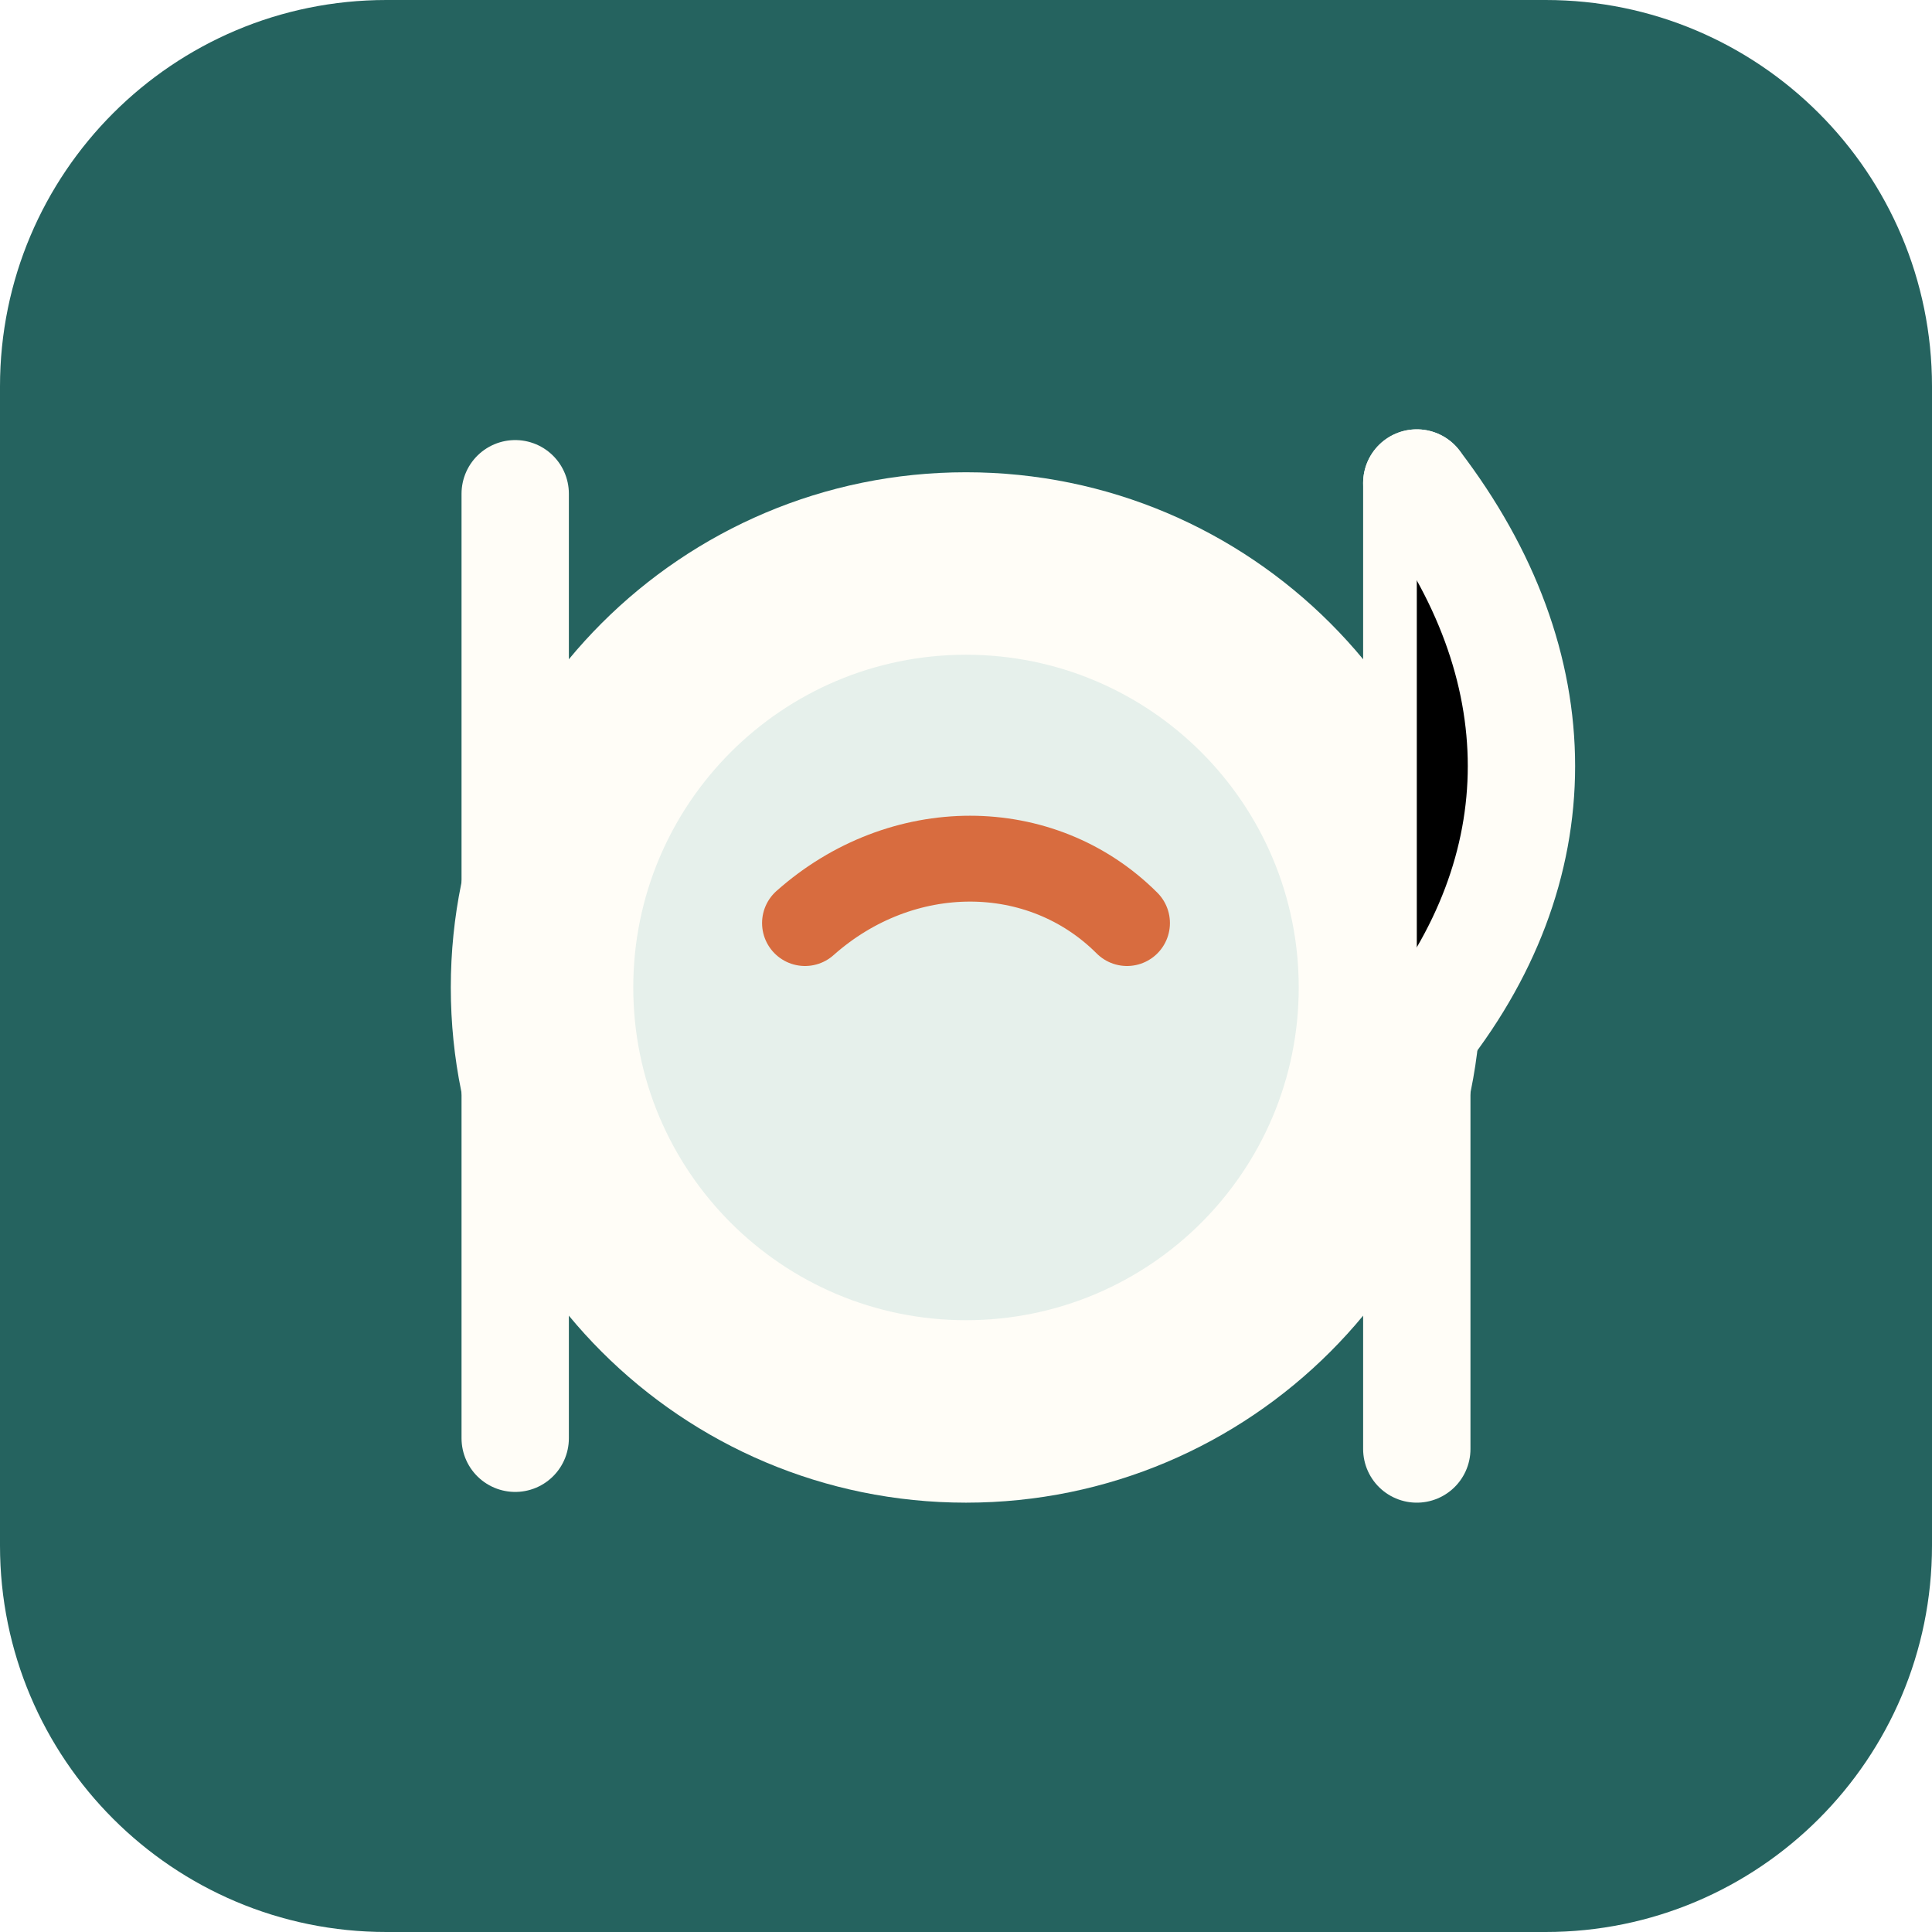
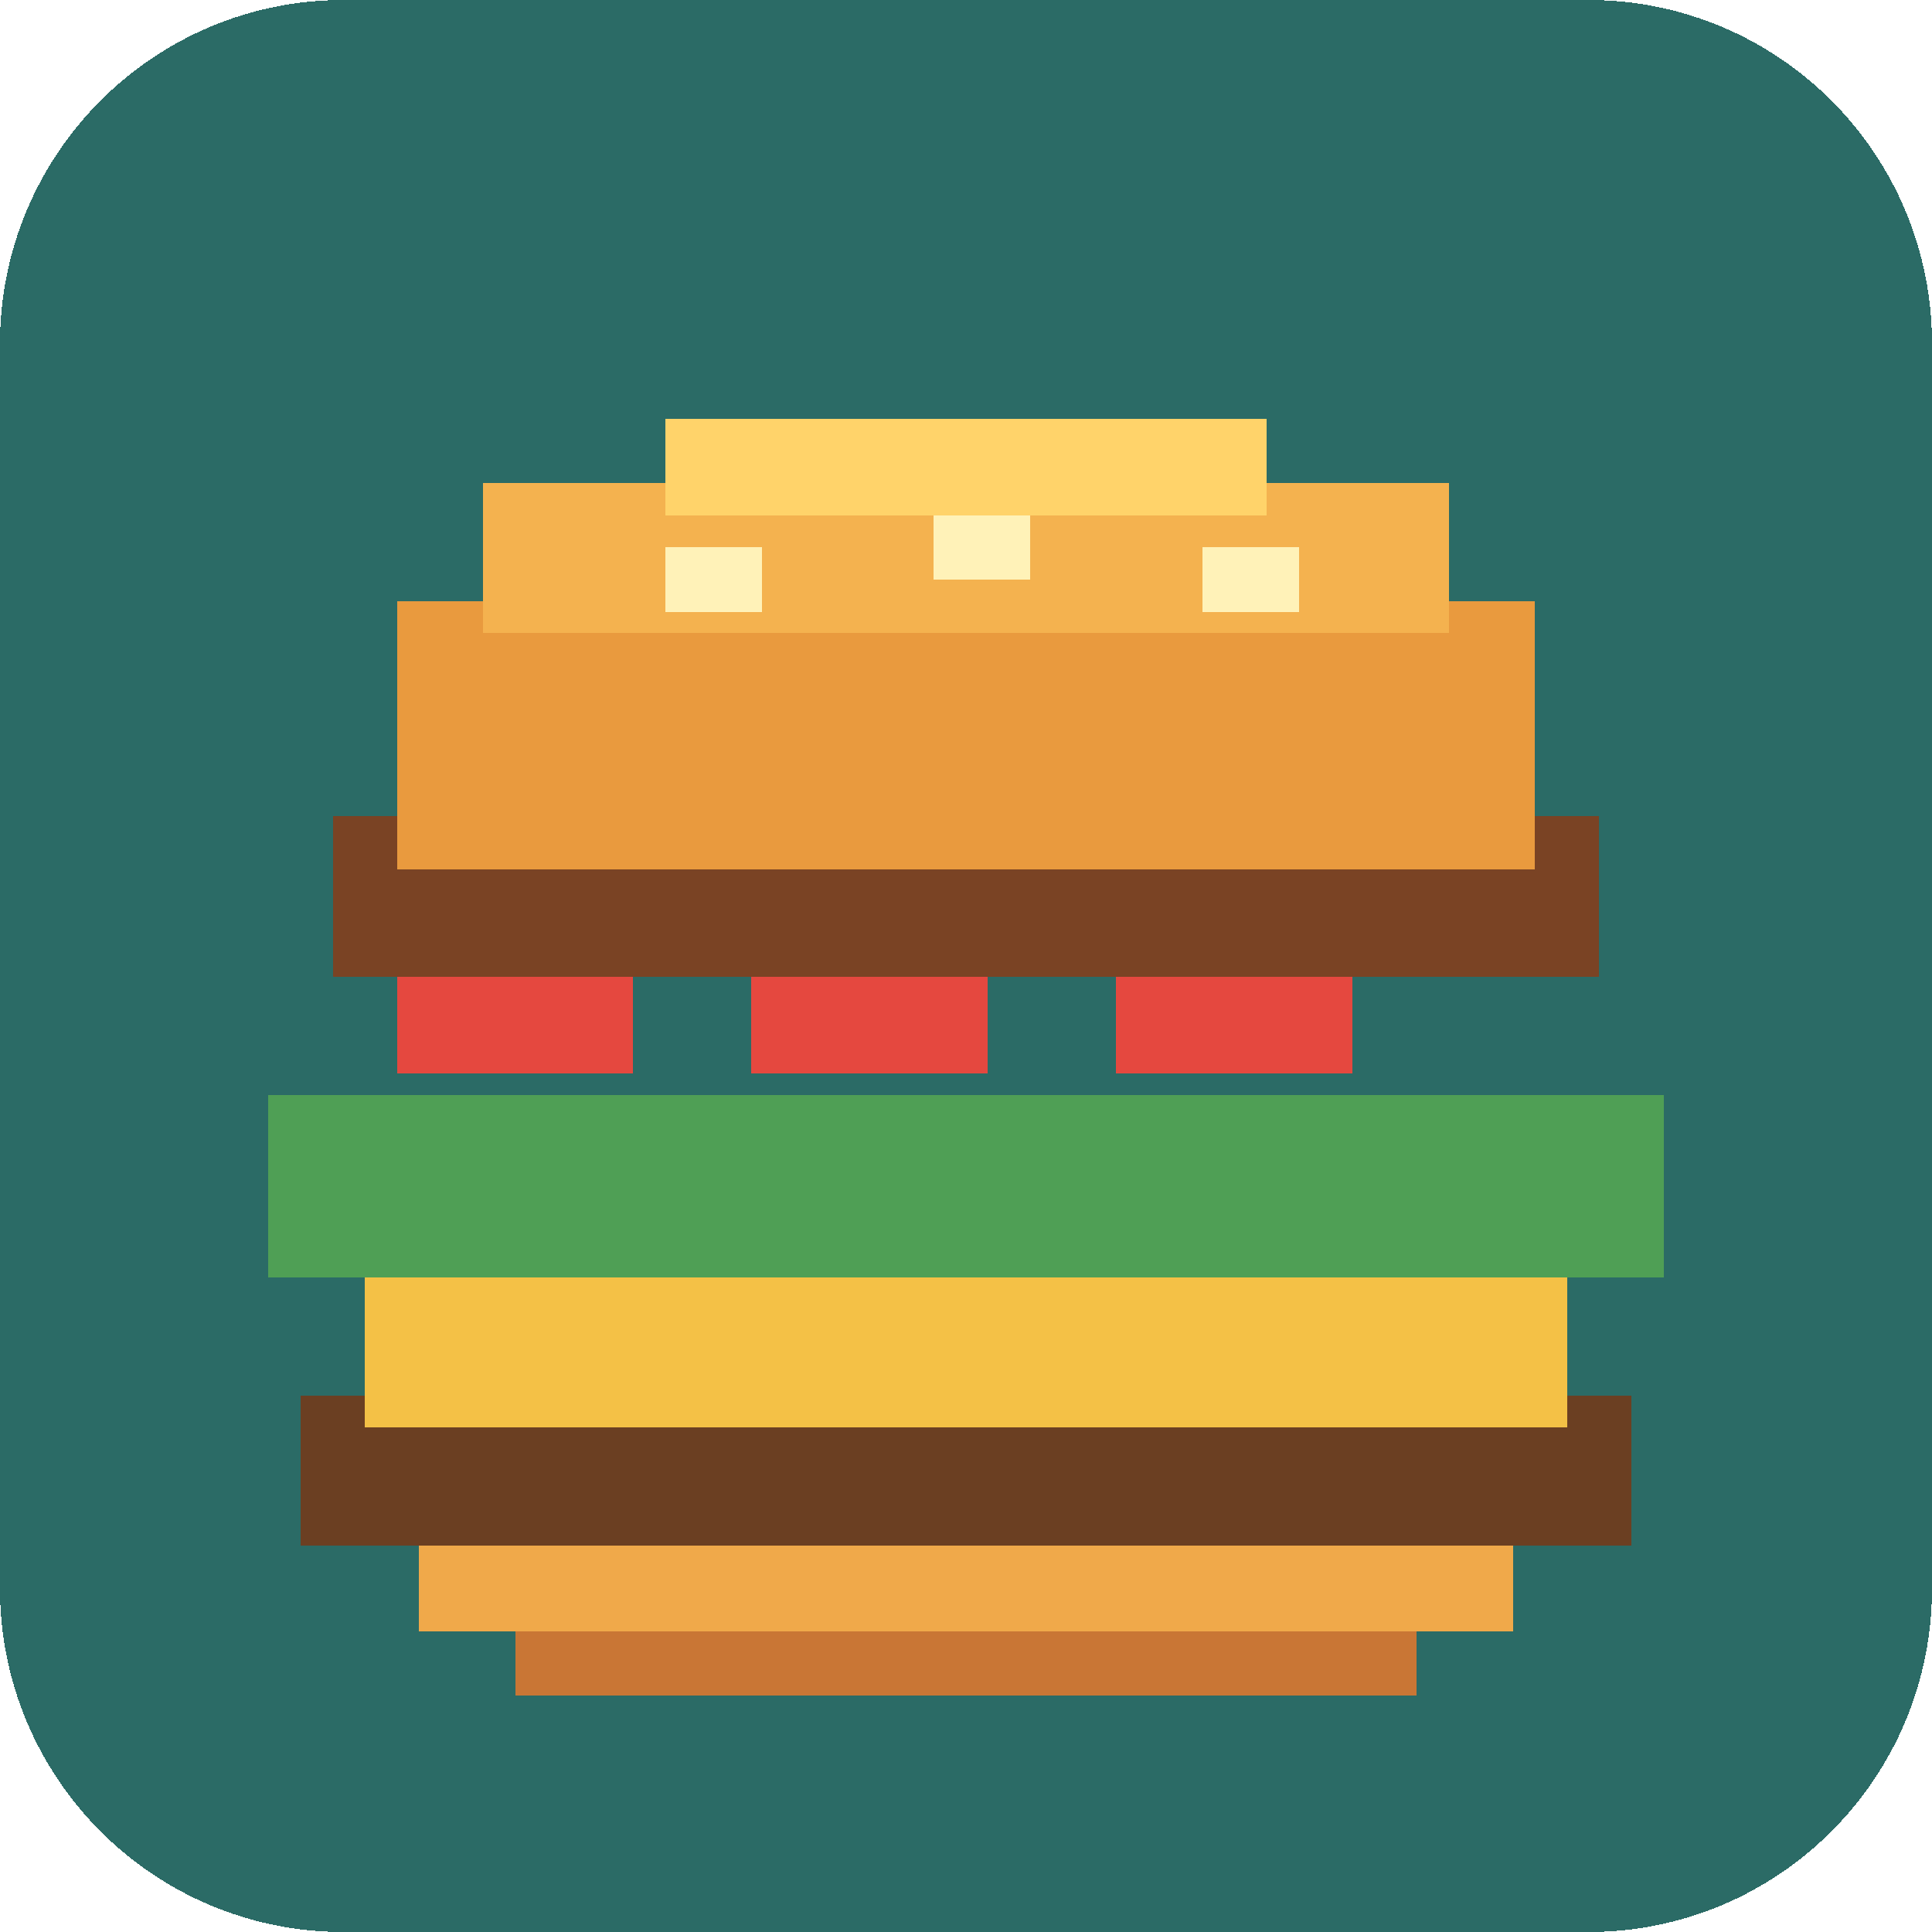
- <svg xmlns="http://www.w3.org/2000/svg" viewBox="0 0 180 180">
-   <rect width="180" height="180" rx="36" fill="#25635f" />
-   <circle cx="90" cy="92" r="48" fill="#fffdf7" />
-   <circle cx="90" cy="92" r="31" fill="#e6f0eb" />
-   <path d="M48 46v88" stroke="#fffdf7" stroke-width="10" stroke-linecap="round" />
-   <path d="M132 45v90" stroke="#fffdf7" stroke-width="10" stroke-linecap="round" />
-   <path d="M132 45c13 17 13 36 0 52" stroke="#fffdf7" stroke-width="10" stroke-linecap="round" />
-   <path d="M75 86c9-8 22-8 30 0" fill="none" stroke="#d86c3f" stroke-width="8" stroke-linecap="round" />
+ <svg xmlns="http://www.w3.org/2000/svg" viewBox="0 0 180 180" shape-rendering="crispEdges">
+   <rect width="180" height="180" rx="32" fill="#2b6b66" />
+   <rect x="28" y="130" width="124" height="14" fill="#6b3f22" />
+   <rect x="34" y="116" width="112" height="17" fill="#f4c146" />
+   <rect x="25" y="102" width="130" height="17" fill="#4f9f55" />
+   <rect x="37" y="88" width="22" height="12" fill="#e5483f" />
+   <rect x="70" y="88" width="22" height="12" fill="#e5483f" />
+   <rect x="104" y="88" width="22" height="12" fill="#e5483f" />
+   <rect x="31" y="76" width="118" height="15" fill="#7a4324" />
+   <rect x="37" y="56" width="106" height="25" fill="#e99a3e" />
+   <rect x="45" y="45" width="90" height="14" fill="#f4b24f" />
+   <rect x="62" y="39" width="56" height="9" fill="#ffd36a" />
+   <rect x="62" y="51" width="9" height="6" fill="#fff2b8" />
+   <rect x="87" y="48" width="9" height="6" fill="#fff2b8" />
+   <rect x="112" y="51" width="9" height="6" fill="#fff2b8" />
+   <rect x="39" y="144" width="102" height="8" fill="#f0a94a" />
+   <rect x="48" y="152" width="84" height="6" fill="#c97635" />
</svg>
